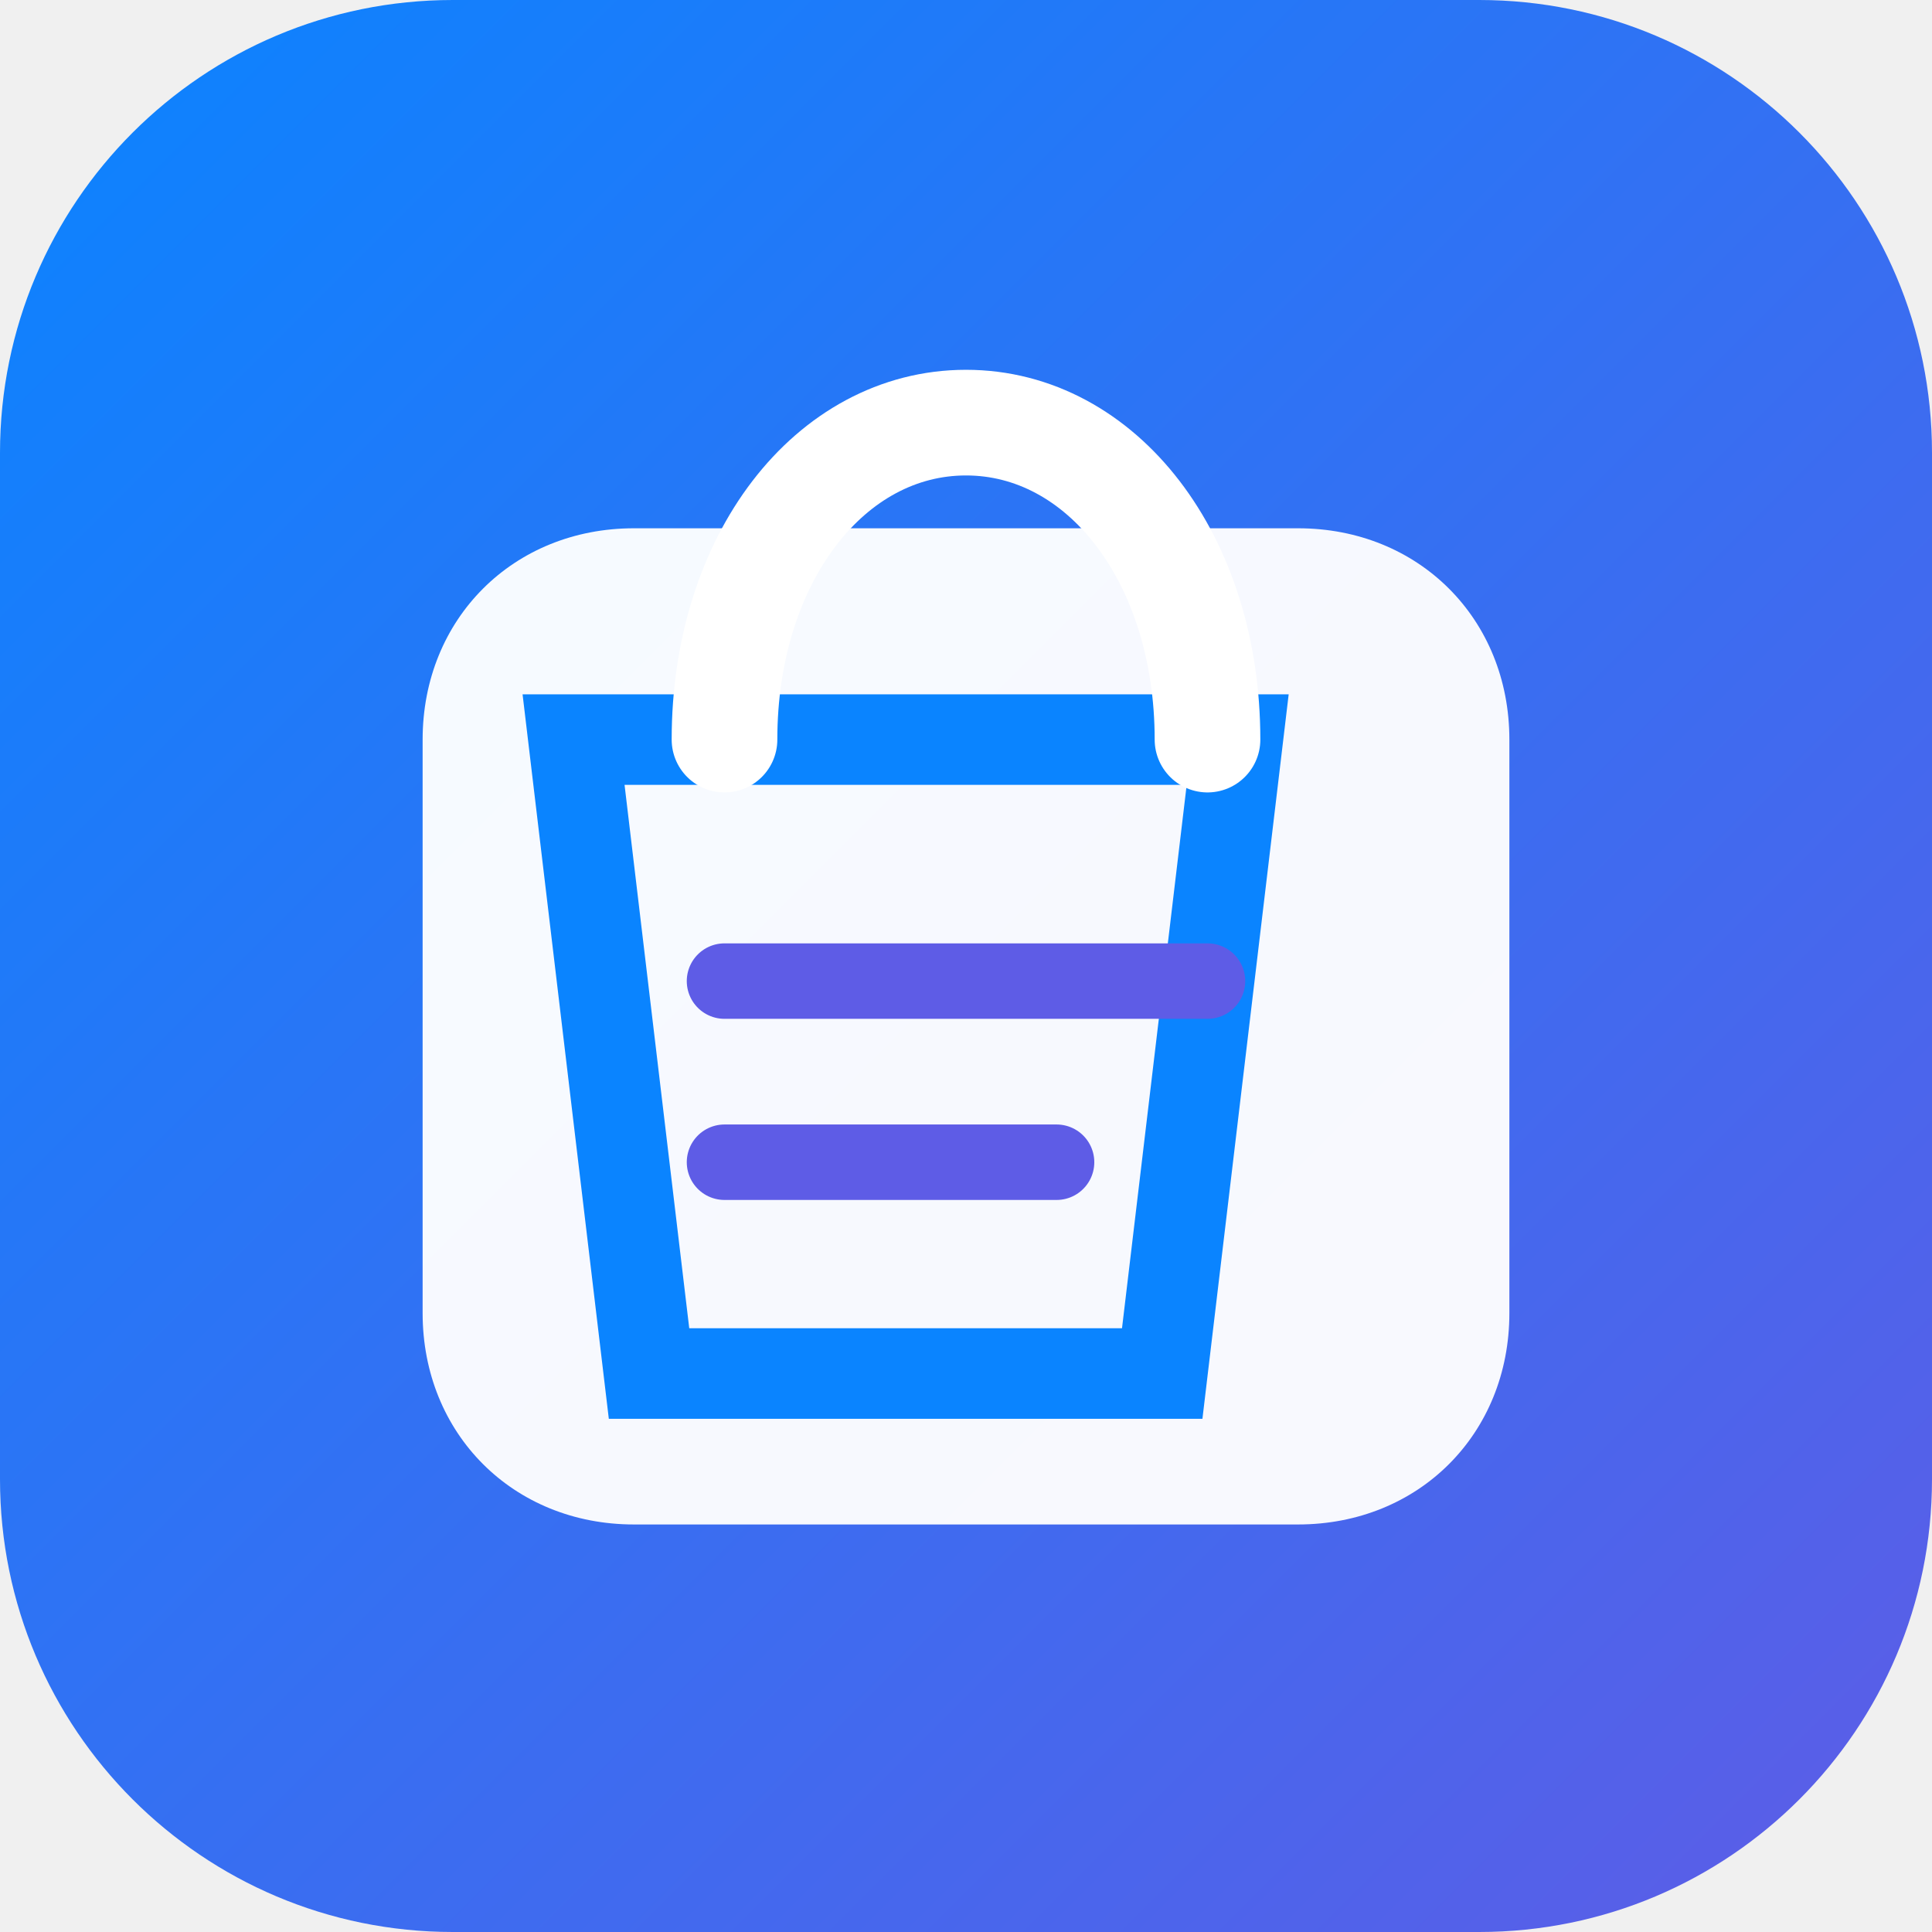
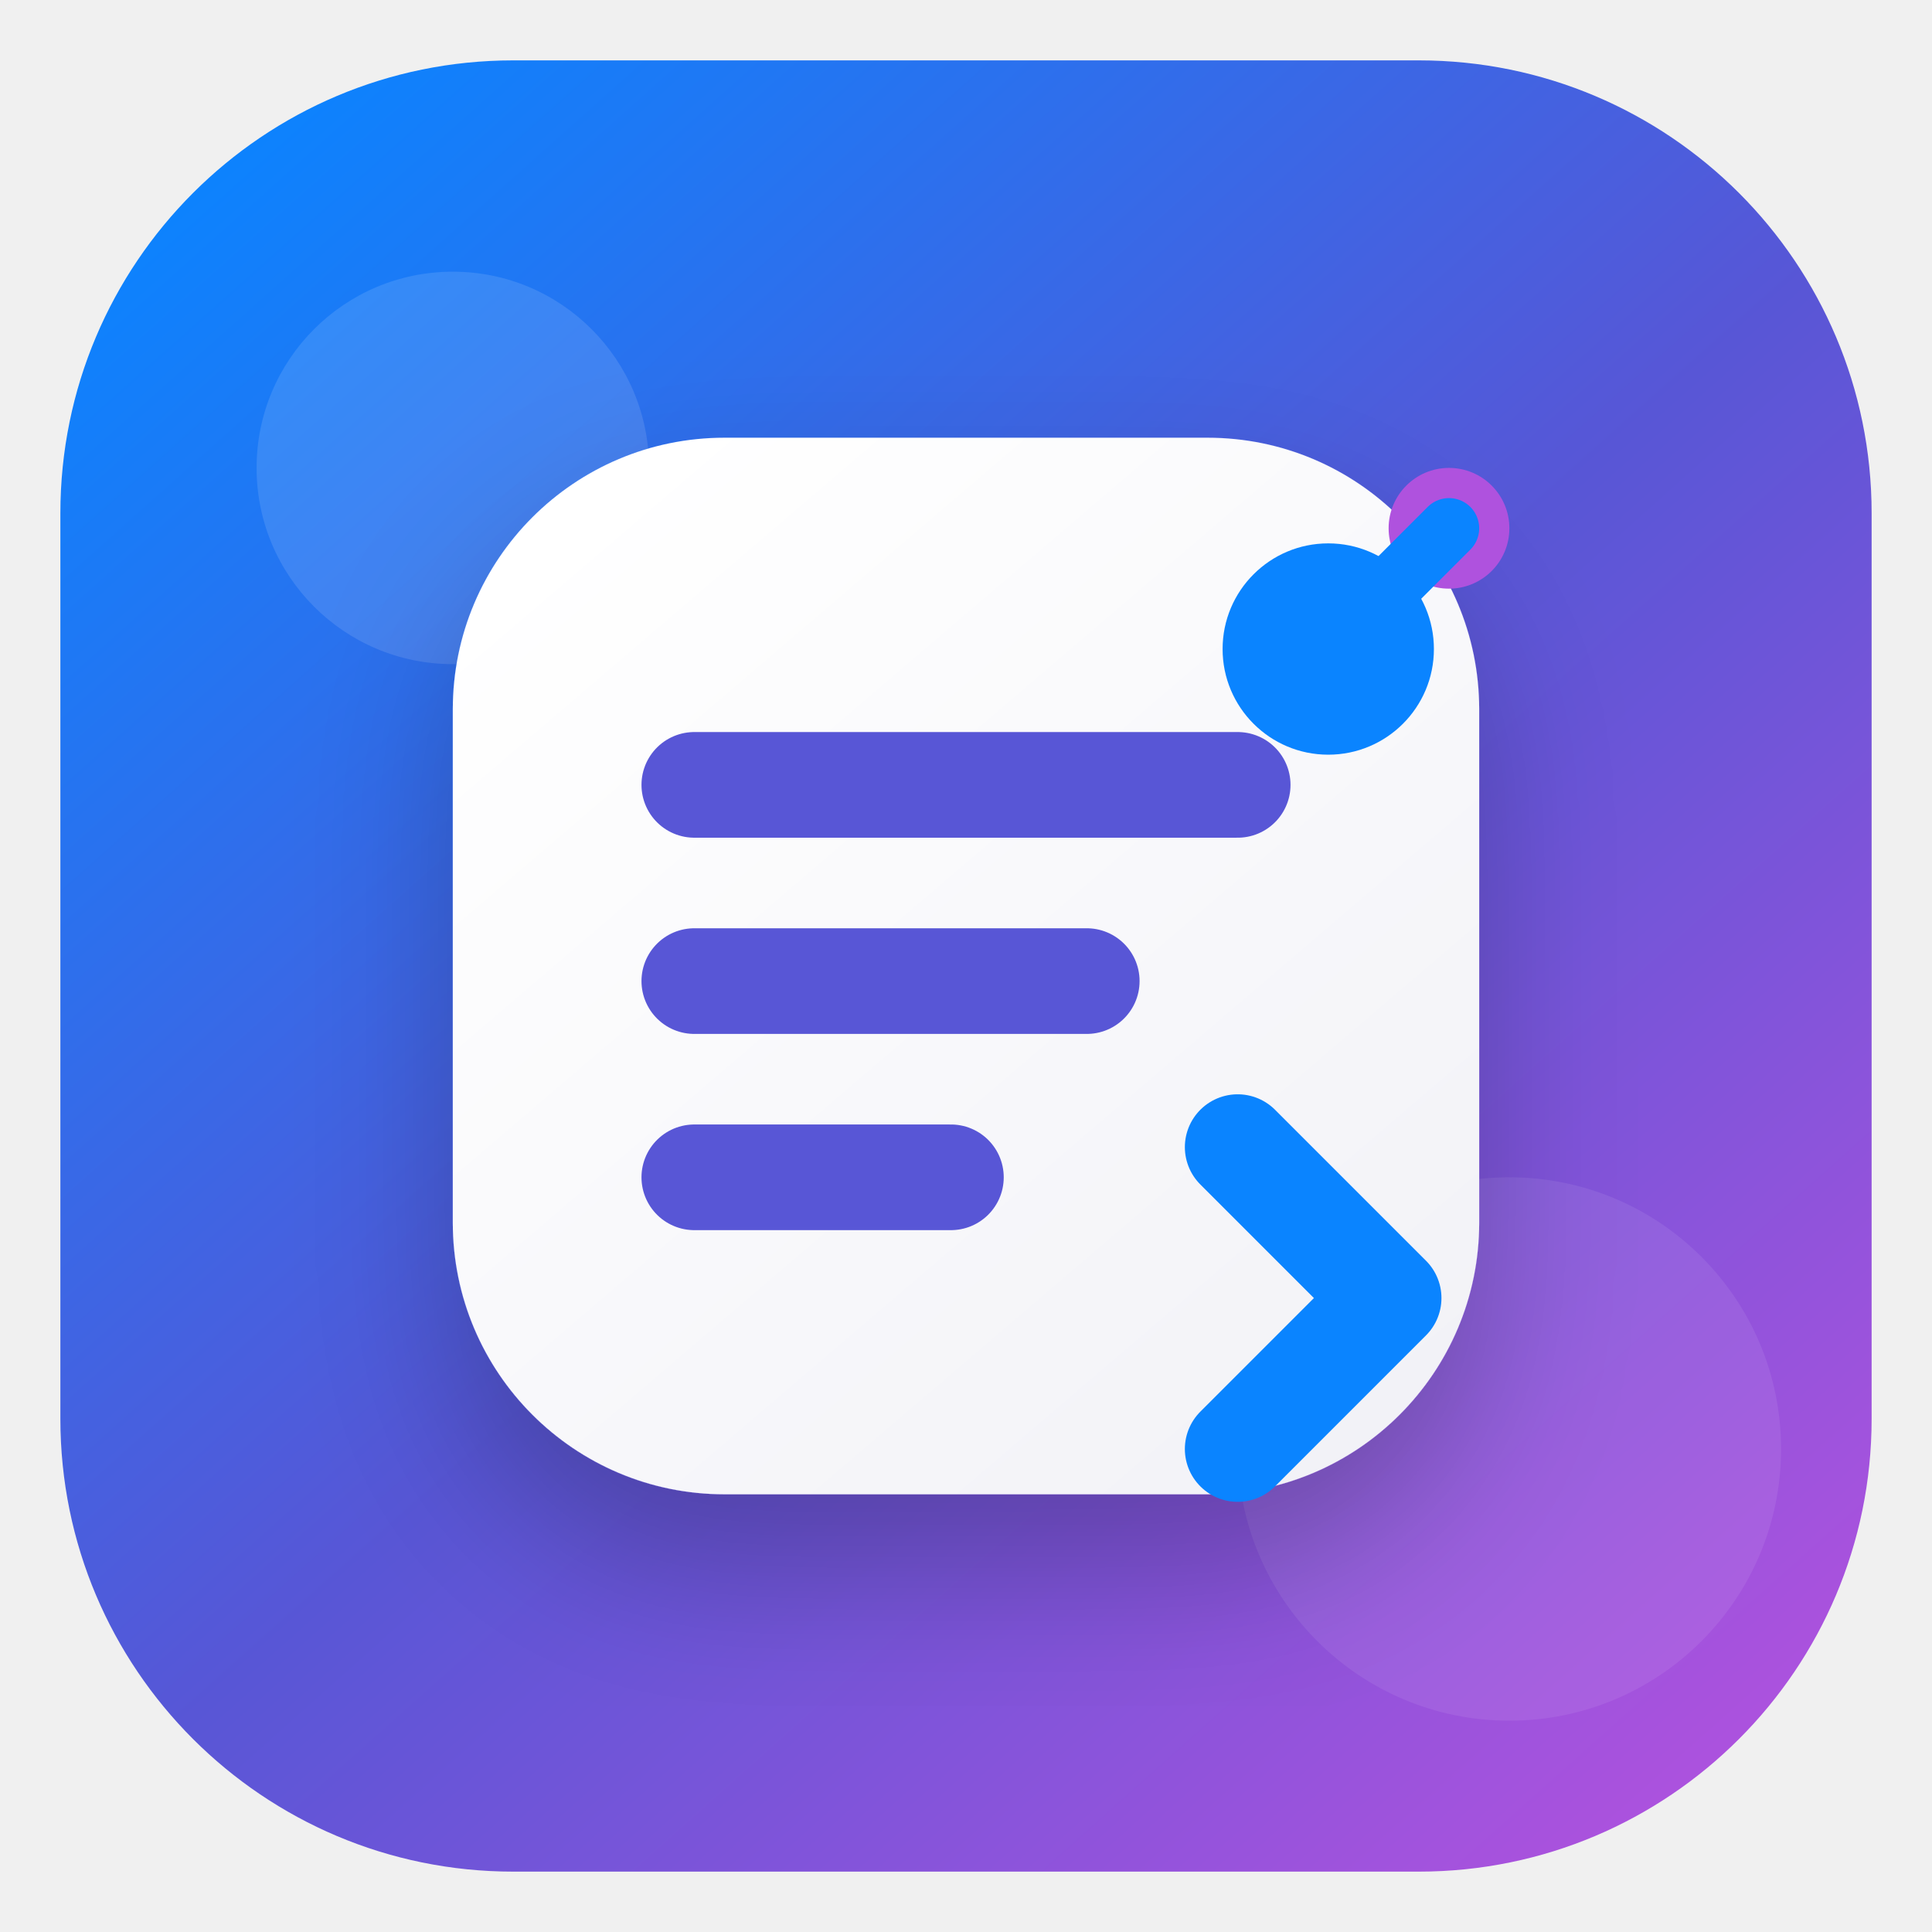
<svg xmlns="http://www.w3.org/2000/svg" viewBox="0 0 128 128">
  <defs>
-     <linearGradient id="g" x1="0" y1="0" x2="1" y2="1">
+     <linearGradient id="bg" x1="14" y1="8" x2="114" y2="120" gradientUnits="userSpaceOnUse">
      <stop stop-color="#0A84FF" />
-       <stop offset="1" stop-color="#5E5CE6" />
+       <stop offset=".52" stop-color="#5856D6" />
+       <stop offset="1" stop-color="#AF52DE" />
    </linearGradient>
+     <linearGradient id="card" x1="38" y1="34" x2="91" y2="96" gradientUnits="userSpaceOnUse">
+       <stop stop-color="#FFFFFF" />
+       <stop offset="1" stop-color="#F2F2F7" />
+     </linearGradient>
+     <filter id="shadow" x="15" y="15" width="98" height="98" filterUnits="userSpaceOnUse">
+       <feDropShadow dx="0" dy="5" stdDeviation="5" flood-color="#000000" flood-opacity=".22" />
+     </filter>
  </defs>
-   <rect width="128" height="128" rx="30" fill="url(#g)" />
-   <path d="M28 49c0-8 6-14 14-14h44c8 0 14 6 14 14v38c0 8-6 14-14 14H42c-8 0-14-6-14-14z" fill="#fff" opacity=".96" />
-   <path d="M38 49h44l-5 42H43z" fill="none" stroke="#0A84FF" stroke-width="6" />
-   <path d="M48 49c0-12 7-21 16-21s16 9 16 21" fill="none" stroke="#fff" stroke-width="7" stroke-linecap="round" />
-   <path d="M48 65h32M48 77h22" stroke="#5E5CE6" stroke-width="5" stroke-linecap="round" />
+   <rect x="4" y="4" width="120" height="120" rx="30" fill="url(#bg)" />
+   <circle cx="30" cy="31" r="13" fill="#FFFFFF" opacity=".12" />
+   <circle cx="100" cy="96" r="18" fill="#FFFFFF" opacity=".08" />
+   <g filter="url(#shadow)">
+     <rect x="30" y="29" width="68" height="70" rx="18" fill="url(#card)" />
+   </g>
+   <path d="M46 52h36M46 65h26M46 78h17" stroke="#5856D6" stroke-width="7" stroke-linecap="round" />
+   <path d="M82 76l10 10-10 10" fill="none" stroke="#0A84FF" stroke-width="7" stroke-linecap="round" stroke-linejoin="round" />
+   <circle cx="88" cy="43" r="7" fill="#0A84FF" />
+   <circle cx="96" cy="35" r="4" fill="#AF52DE" />
+   <path d="M88 43l8-8" stroke="#0A84FF" stroke-width="4" stroke-linecap="round" />
</svg>
